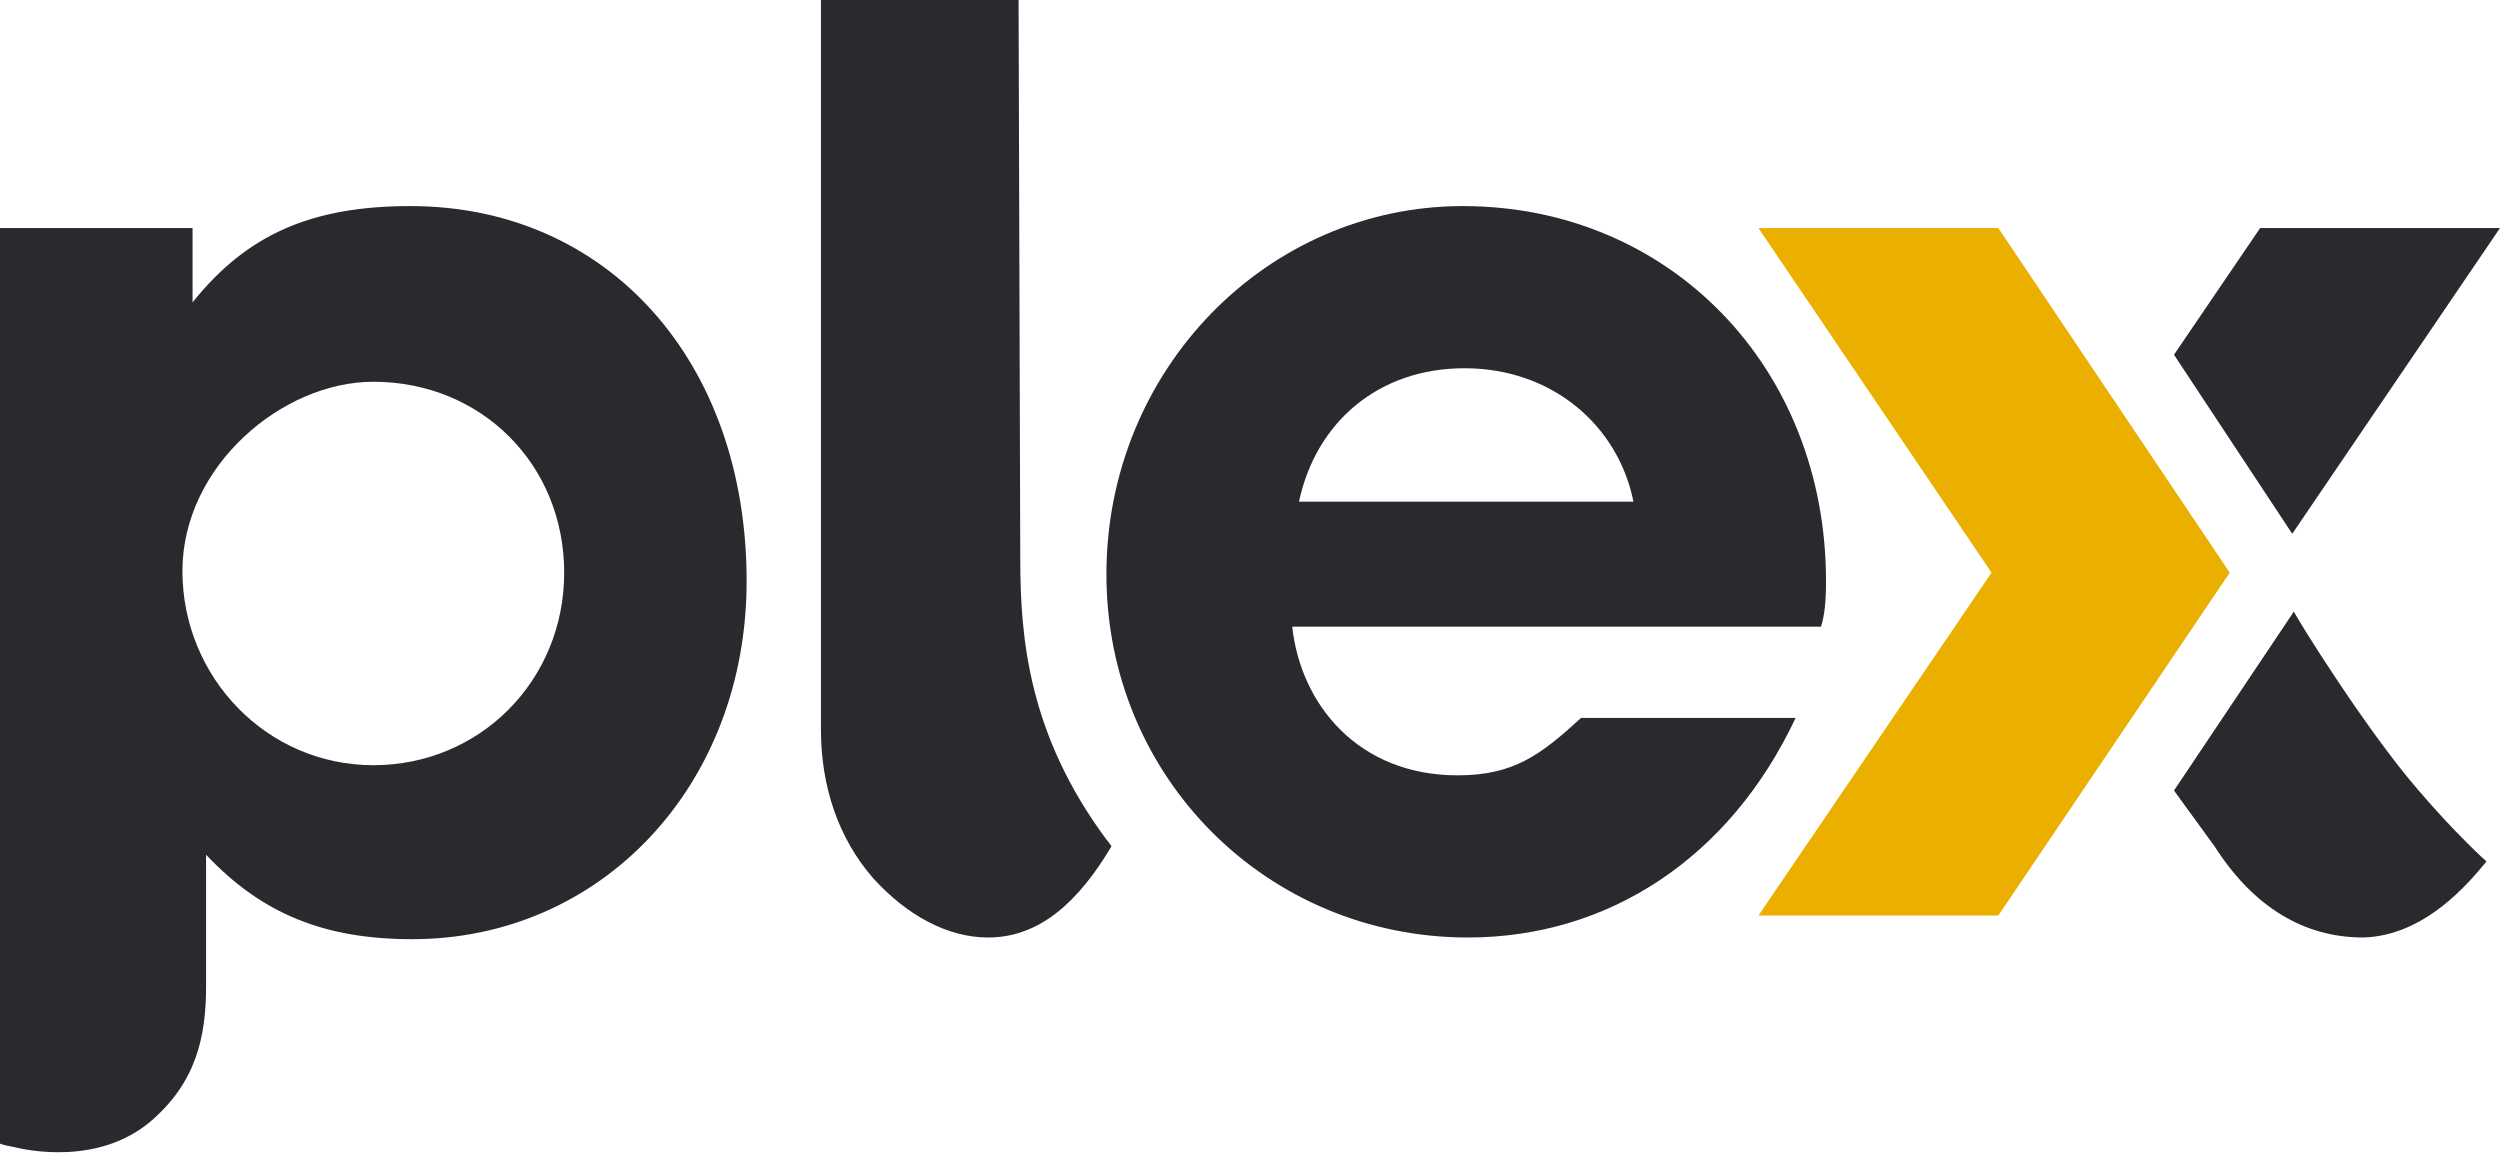
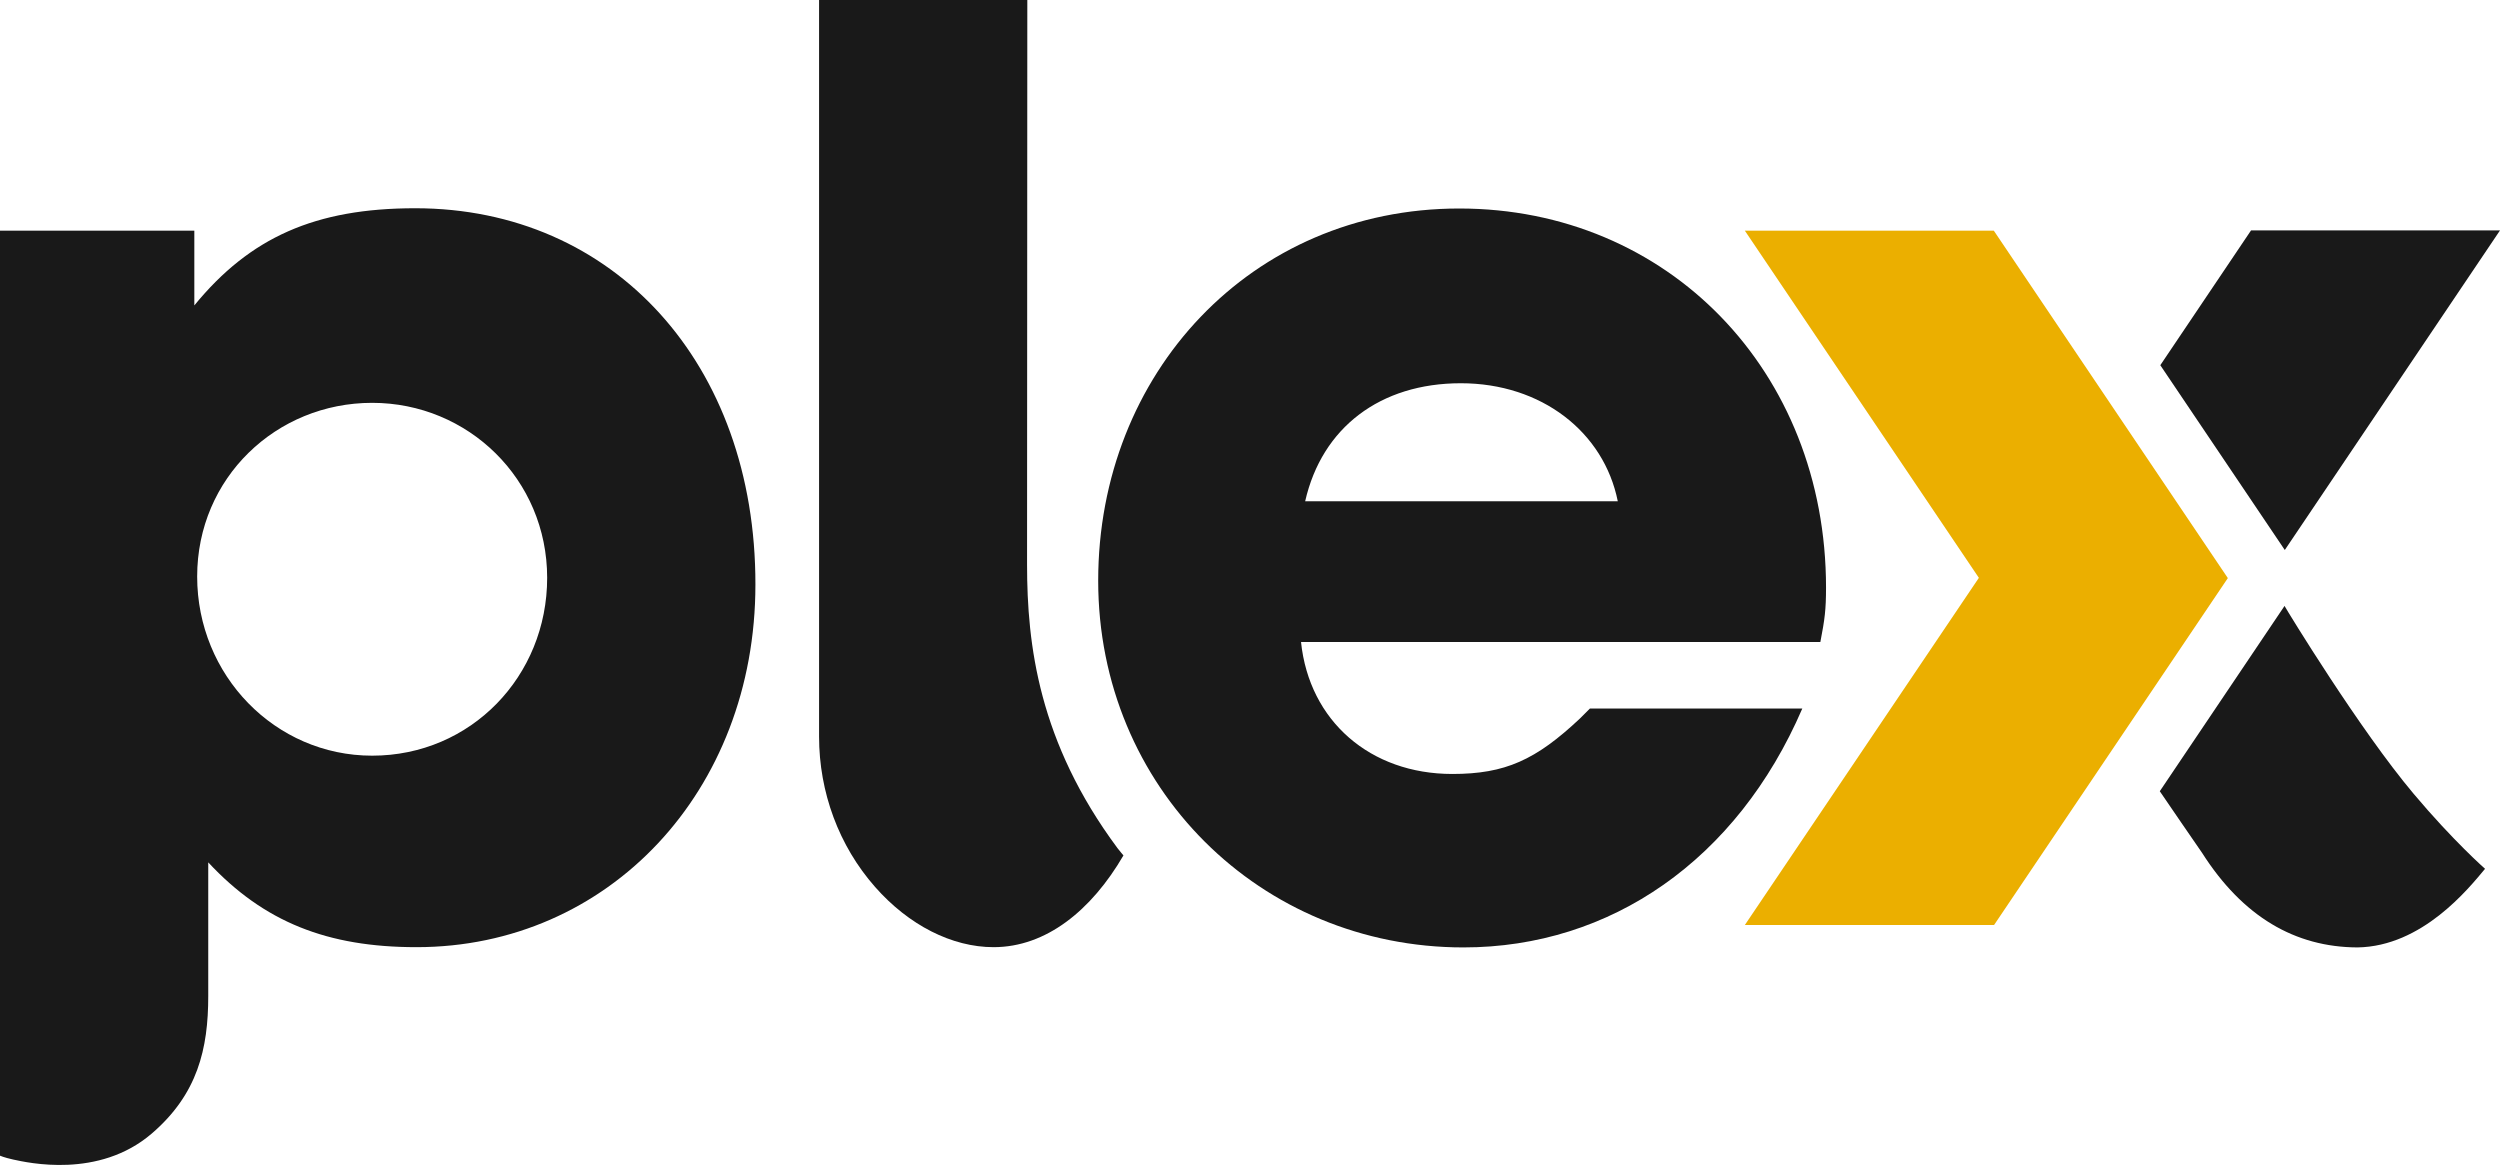
- <svg xmlns="http://www.w3.org/2000/svg" version="1.1" id="plex-logo" x="0px" y="0px" viewBox="0 0 148 68.2" style="enable-background:new 0 0 148 68.2;" xml:space="preserve">
+ <svg xmlns="http://www.w3.org/2000/svg" version="1.1" id="Layer_1" x="0px" y="0px" viewBox="0 0 970 452" style="enable-background:new 0 0 970 452;" xml:space="preserve">
  <style type="text/css">
- 	.st0{fill:#282A2D;}
+ 	.st0{fill:#191919;}
	.st1{fill:#EBAF00;}
</style>
-   <g>
-     <g>
-       <path class="st0" d="M24.3,12.2c-5.9,0-9.7,1.7-12.9,5.7v-4.4H0v54.2c0,0,0.2,0.1,0.8,0.2c0.8,0.2,5,1.1,8.1-1.5    c2.7-2.3,3.3-5,3.3-8v-7.8c3.3,3.5,7,5,12.2,5c11.2,0,19.8-9.1,19.8-21.2C44.2,21.3,35.9,12.2,24.3,12.2z M22.1,45.3    c-6.3,0-11.3-5.2-11.3-11.5c0-6.2,5.9-11.2,11.3-11.2c6.4,0,11.3,4.9,11.3,11.3C33.4,40.3,28.4,45.3,22.1,45.3z" />
-       <path class="st0" d="M60.4,33.1c0,4.7,0.5,10.4,5.1,16.6c0.1,0.1,0.3,0.4,0.3,0.4c-1.9,3.2-4.2,5.4-7.3,5.4    c-2.4,0-4.8-1.3-6.8-3.5c-2.1-2.4-3.1-5.5-3.1-8.8l0-43.2h11.7L60.4,33.1z" />
-       <polygon class="st1" points="118.3,54.2 104.1,54.2 117.9,33.9 104.1,13.5 118.3,13.5 132,33.9   " />
-       <polygon class="st0" points="135.7,31.6 148,13.5 133.8,13.5 128.7,21   " />
-       <path class="st0" d="M128.7,46.8c0,0,2.4,3.3,2.4,3.3c2.3,3.6,5.3,5.4,8.8,5.4c3.7-0.1,6.3-3.3,7.3-4.5c0,0-1.8-1.6-4.1-4.3    c-3.1-3.6-7.2-10.2-7.3-10.5L128.7,46.8z" />
-     </g>
-     <path class="st0" d="M93.6,42.5c-2.4,2.2-4,3.4-7.3,3.4c-5.9,0-9.3-4.2-9.8-8.8h31.3c0.2-0.6,0.3-1.4,0.3-2.7   c0-12.7-9.3-22.2-21.5-22.2C75,12.2,65.5,21.9,65.5,34c0,12,9.5,21.5,21.4,21.5c8.3,0,15.5-4.7,19.4-13H93.6z M86.7,21.8   c5.2,0,9.1,3.4,10,7.9H76.9C77.9,25,81.6,21.8,86.7,21.8z" />
-   </g>
+   <path class="st0" d="M161.1,80.8c-38.8,0-64.1,11.3-85.7,37.7V89.5H0v358.9c0,0,1.5,0.7,5.1,1.5c5.6,1.2,33.2,7.6,53.8-10.1  c17.8-15.3,21.9-32.9,21.9-53.3v-51.9c21.6,23.2,46.3,32.9,80.8,32.9c74.4,0,131.5-60.4,131.5-140.7  C293.2,141.2,238.2,80.8,161.1,80.8z M144.4,293.2c-37.7,0-67.9-31.2-67.9-69.5c0-38.3,30.7-67.4,67.9-67.4s67.9,29.6,67.9,67.9  C212.3,262.4,182.7,293.2,144.4,293.2z" />
+   <path class="st0" d="M398.5,219.1c0,31.1,4.5,68.8,35.1,110c0.6,0.8,2.3,2.8,2.3,2.8c-12.4,21.3-30,35.6-50.4,35.6  c-16.1,0-32.9-8.5-46-23.4c-14-15.9-21.7-36.7-21.7-58.3V0h80.8L398.5,219.1z" />
+   <path class="st0" d="M708.5,228c0-84.1-61.4-147.1-142.3-147.1S426.1,145,426.1,225.3s63,142.3,141.7,142.3  c57.1,0,106.2-34,131.5-92.7h-82.4c0,0-2.1,2.1-3.8,3.8c-17.2,16.2-29.1,21.6-49.6,21.6c-31.8,0-55.5-20.5-58.7-51.2h201.5  C708,240.3,708.5,236.6,708.5,228L708.5,228z M506.4,194.5c6.5-28.6,29.1-45.8,60.4-45.8c31.3,0,55.5,18.9,60.9,45.8H506.4z" />
+   <path class="st1" d="M773.7,358.9H677l90.8-134.7L677,89.5h96.6l90.8,134.8L773.7,358.9z" />
+   <path class="st0" d="M886.5,213.4L970,89.4h-96.6l-35.2,52.3L886.5,213.4z" />
+   <path class="st0" d="M838,307c0,0.1,16.4,23.9,16.4,23.9c15.8,24.8,36.1,36.6,60.3,36.7c25.1-0.4,43-22.7,49.5-30.5  c0,0-12.4-10.9-27.7-29.1c-20.9-24.8-49-70.9-50.1-72.9L838,307L838,307z" />
</svg>
